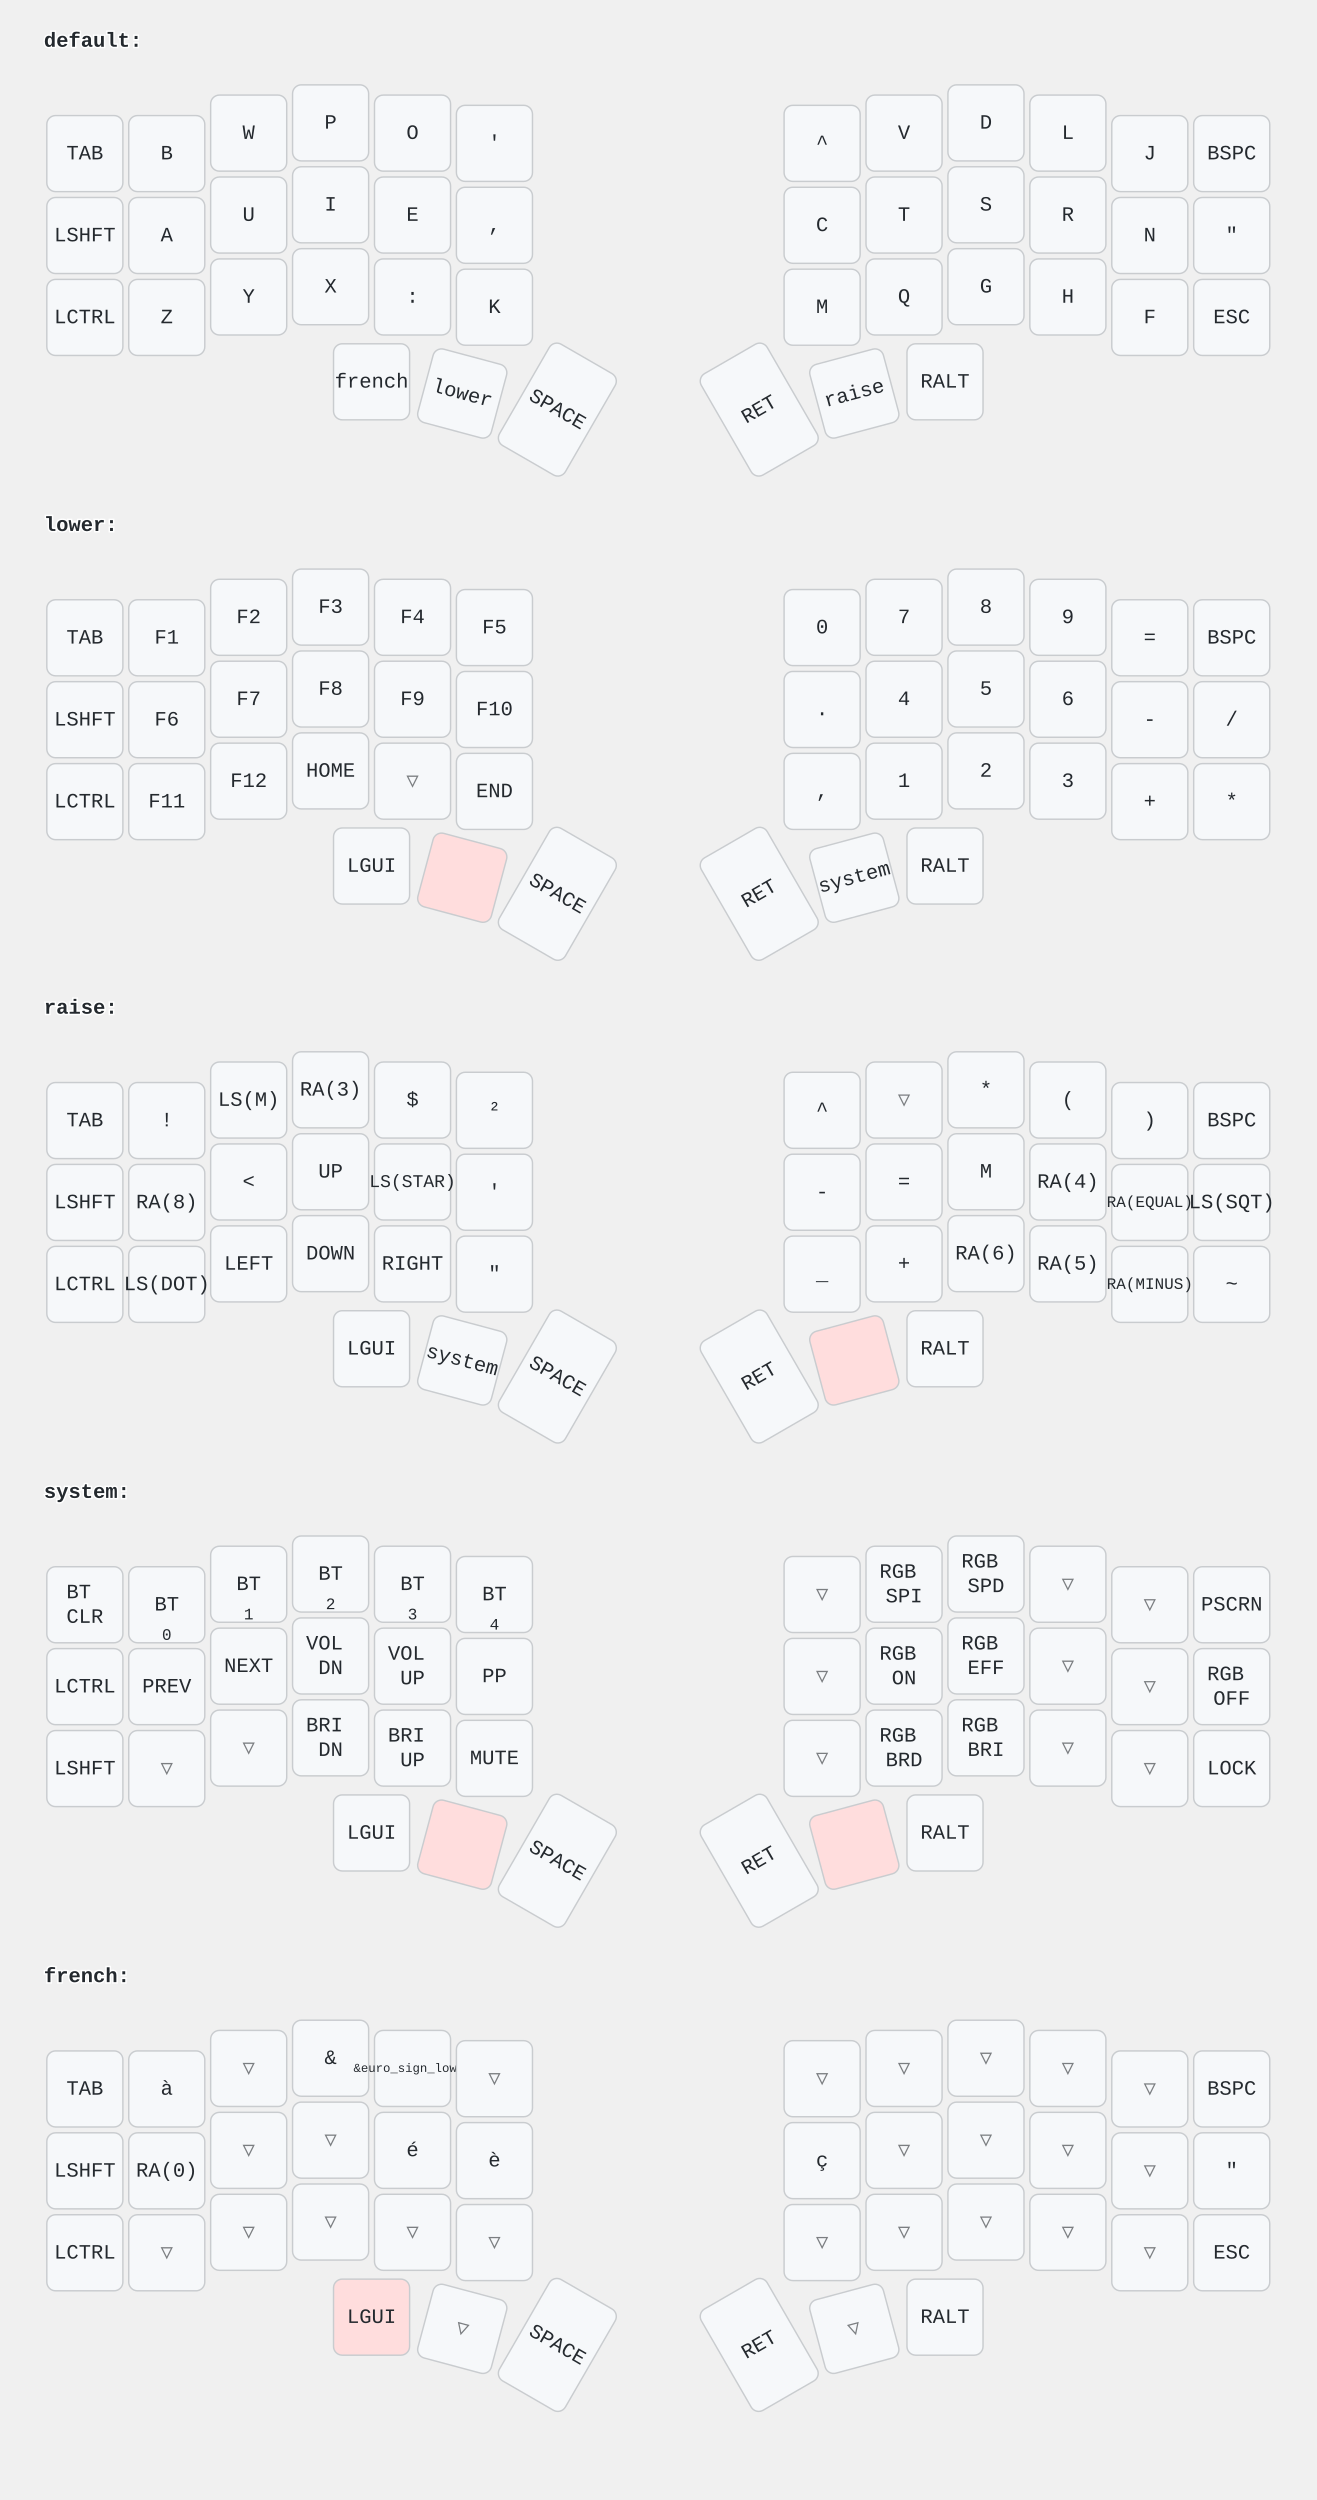
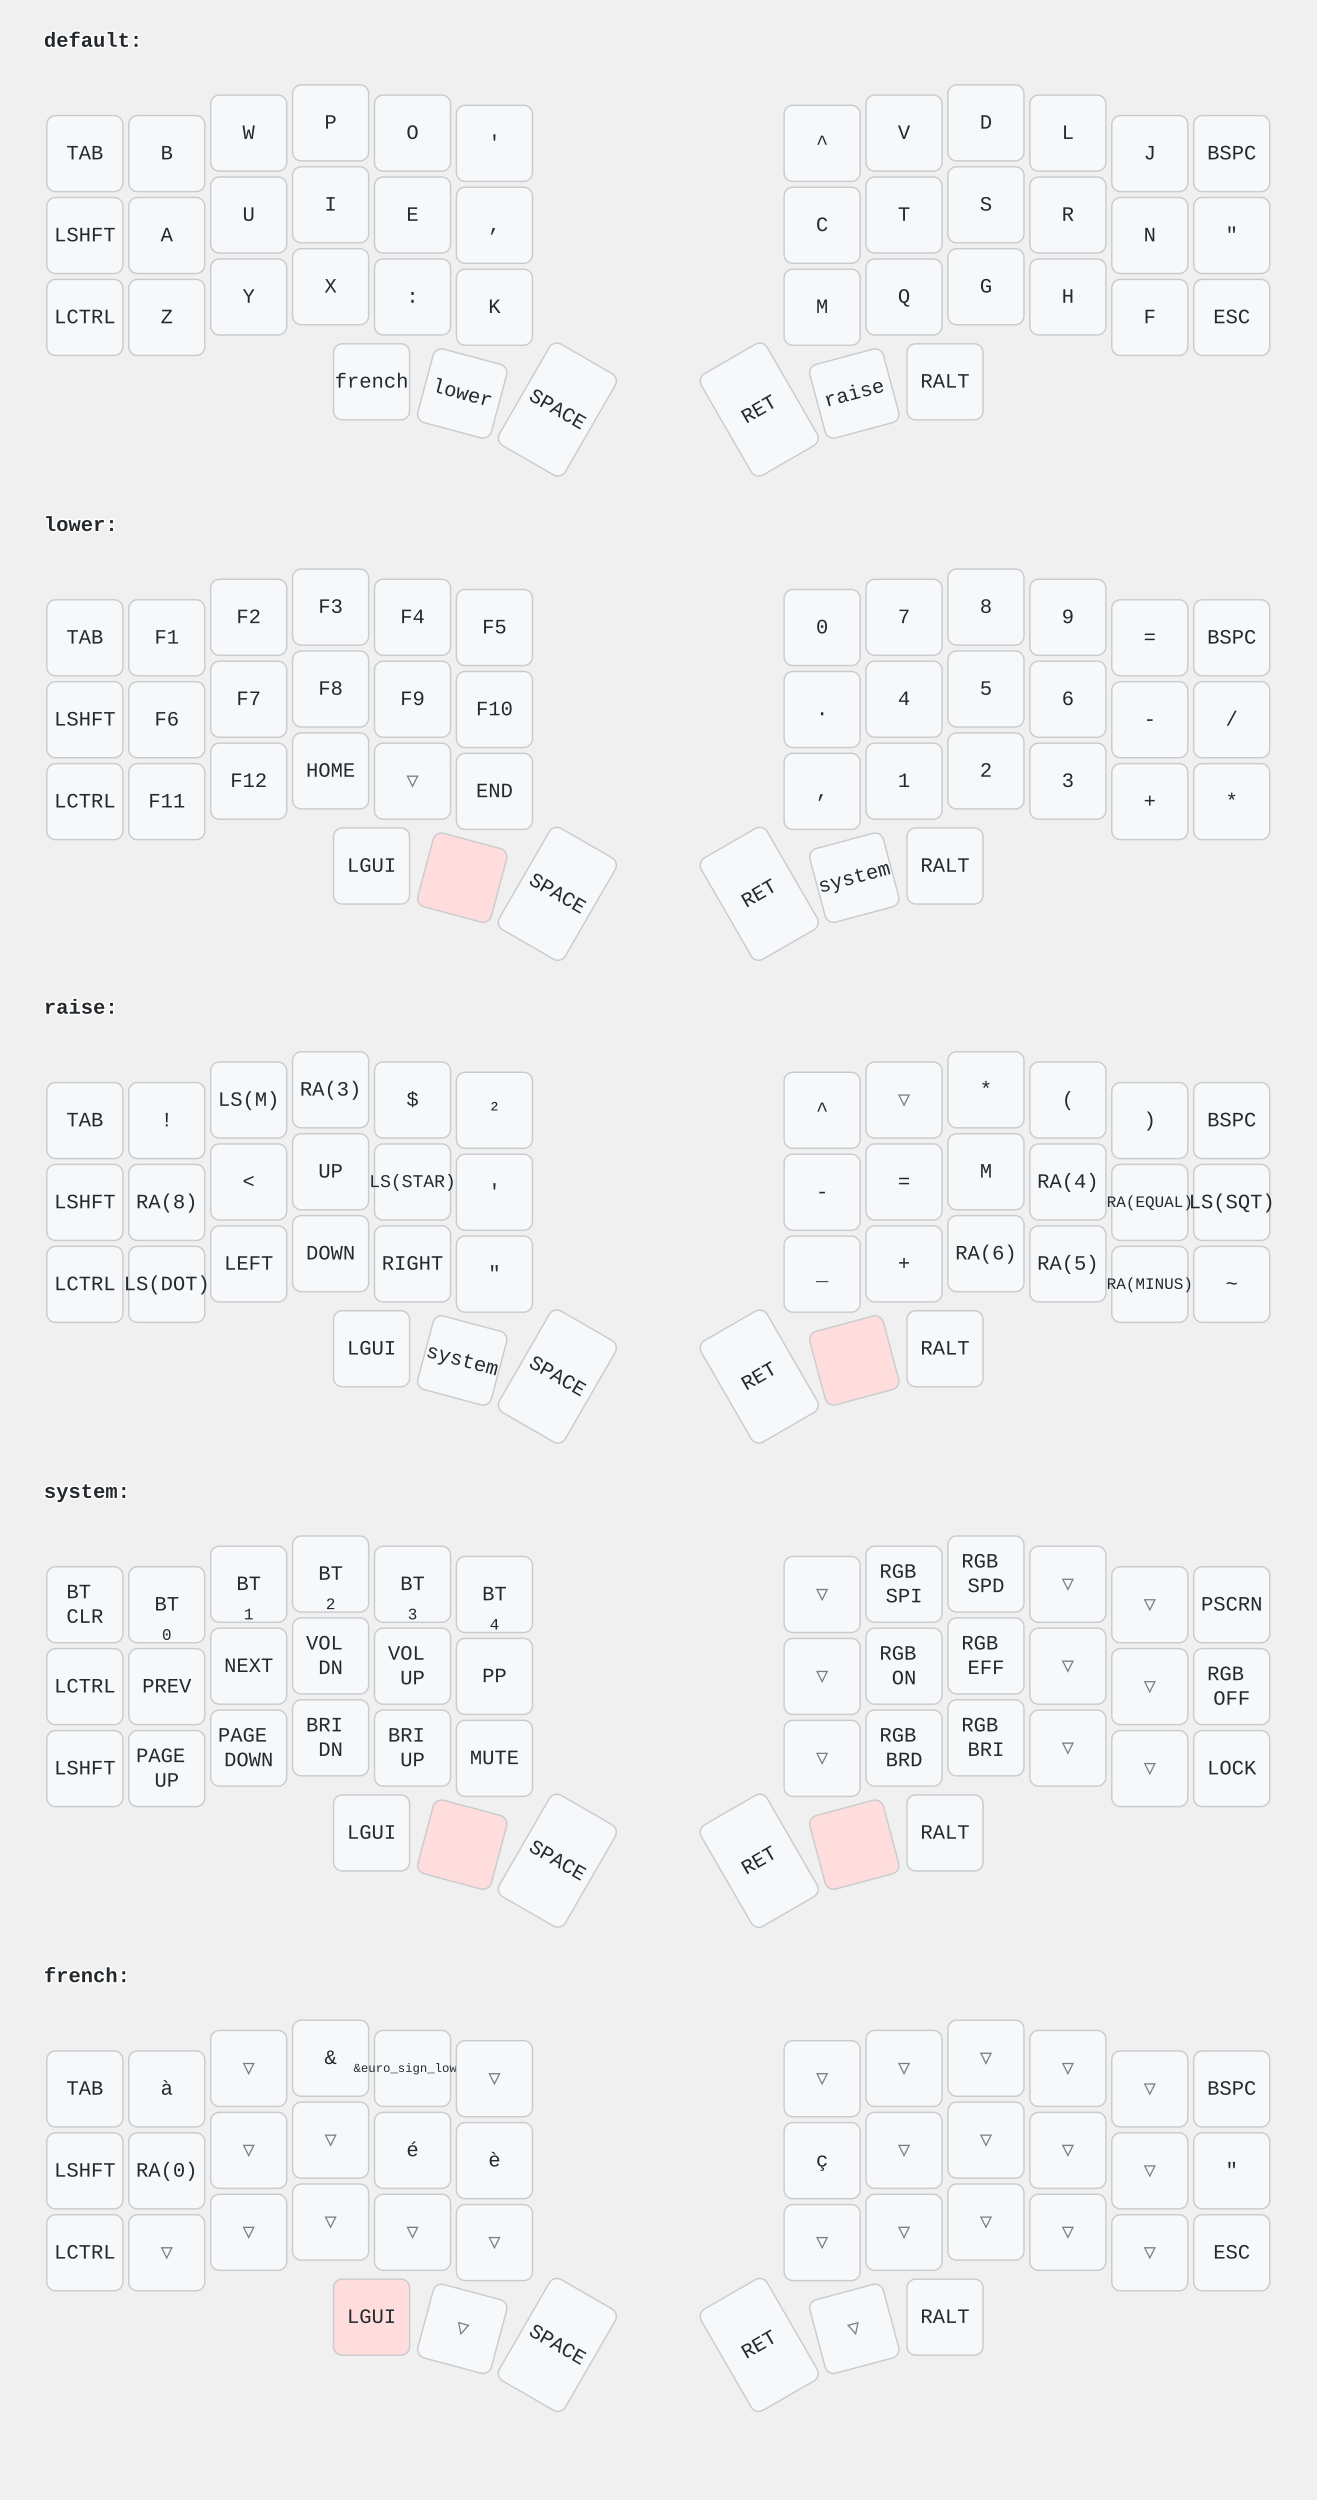
<svg xmlns="http://www.w3.org/2000/svg" width="900" height="1709" viewBox="0 0 900 1709" class="keymap">
  <style>/* inherit to force styles through use tags */
svg path {
    fill: inherit;
}

/* font and background color specifications */
svg.keymap {
    font-family: SFMono-Regular,Consolas,Liberation Mono,Menlo,monospace;
    font-size: 14px;
    font-kerning: normal;
    text-rendering: optimizeLegibility;
    fill: #24292e;
}

/* default key styling */
rect.key {
    fill: #f6f8fa;
}

rect.key, rect.combo {
    stroke: #c9cccf;
    stroke-width: 1;
}

/* default key side styling, only used is draw_key_sides is set */
rect.side {
    filter: brightness(90%);
}

/* color accent for combo boxes */
rect.combo, rect.combo-separate {
    fill: #cdf;
}

/* color accent for held keys */
rect.held, rect.combo.held {
    fill: #fdd;
}

/* color accent for ghost (optional) keys */
rect.ghost, rect.combo.ghost {
    stroke-dasharray: 4, 4;
    stroke-width: 2;
}

text {
    text-anchor: middle;
    dominant-baseline: middle;
}

/* styling for layer labels */
text.label {
    font-weight: bold;
    text-anchor: start;
    stroke: white;
    stroke-width: 2;
    paint-order: stroke;
}

/* styling for combo tap, and key hold/shifted label text */
text.combo, text.hold, text.shifted {
    font-size: 11px;
}

text.hold {
    text-anchor: middle;
    dominant-baseline: auto;
}

text.shifted {
    text-anchor: middle;
    dominant-baseline: hanging;
}

/* styling for hold/shifted label text in combo box */
text.combo.hold, text.combo.shifted {
    font-size: 8px;
}

/* lighter symbol for transparent keys */
text.trans {
    fill: #7b7e81;
}

/* styling for combo dendrons */
path.combo {
    stroke-width: 1;
    stroke: gray;
    fill: none;
}

/* Start Tabler Icons Cleanup */
/* cannot use height/width with glyphs */
.icon-tabler &gt; path {
    fill: inherit;
    stroke: inherit;
    stroke-width: 2;
}
/* hide tabler's default box */
.icon-tabler &gt; path[stroke="none"][fill="none"] {
    visibility: hidden;
}
/* End Tabler Icons Cleanup */
</style>
  <g transform="translate(30, 0)" class="layer-default">
    <text x="0" y="28" class="label">default:</text>
    <g transform="translate(0, 56)">
      <g transform="translate(28, 49)" class="key keypos-0">
        <rect rx="6" ry="6" x="-26" y="-26" width="52" height="52" class="key" />
        <text x="0" y="0" class="key tap">TAB</text>
      </g>
      <g transform="translate(84, 49)" class="key keypos-1">
        <rect rx="6" ry="6" x="-26" y="-26" width="52" height="52" class="key" />
        <text x="0" y="0" class="key tap">B</text>
      </g>
      <g transform="translate(140, 35)" class="key keypos-2">
        <rect rx="6" ry="6" x="-26" y="-26" width="52" height="52" class="key" />
        <text x="0" y="0" class="key tap">W</text>
      </g>
      <g transform="translate(196, 28)" class="key keypos-3">
        <rect rx="6" ry="6" x="-26" y="-26" width="52" height="52" class="key" />
        <text x="0" y="0" class="key tap">P</text>
      </g>
      <g transform="translate(252, 35)" class="key keypos-4">
        <rect rx="6" ry="6" x="-26" y="-26" width="52" height="52" class="key" />
        <text x="0" y="0" class="key tap">O</text>
      </g>
      <g transform="translate(308, 42)" class="key keypos-5">
        <rect rx="6" ry="6" x="-26" y="-26" width="52" height="52" class="key" />
        <text x="0" y="0" class="key tap">'</text>
      </g>
      <g transform="translate(532, 42)" class="key keypos-6">
        <rect rx="6" ry="6" x="-26" y="-26" width="52" height="52" class="key" />
        <text x="0" y="0" class="key tap">^</text>
      </g>
      <g transform="translate(588, 35)" class="key keypos-7">
        <rect rx="6" ry="6" x="-26" y="-26" width="52" height="52" class="key" />
        <text x="0" y="0" class="key tap">V</text>
      </g>
      <g transform="translate(644, 28)" class="key keypos-8">
        <rect rx="6" ry="6" x="-26" y="-26" width="52" height="52" class="key" />
        <text x="0" y="0" class="key tap">D</text>
      </g>
      <g transform="translate(700, 35)" class="key keypos-9">
        <rect rx="6" ry="6" x="-26" y="-26" width="52" height="52" class="key" />
        <text x="0" y="0" class="key tap">L</text>
      </g>
      <g transform="translate(756, 49)" class="key keypos-10">
        <rect rx="6" ry="6" x="-26" y="-26" width="52" height="52" class="key" />
        <text x="0" y="0" class="key tap">J</text>
      </g>
      <g transform="translate(812, 49)" class="key keypos-11">
        <rect rx="6" ry="6" x="-26" y="-26" width="52" height="52" class="key" />
        <text x="0" y="0" class="key tap">BSPC</text>
      </g>
      <g transform="translate(28, 105)" class="key keypos-12">
        <rect rx="6" ry="6" x="-26" y="-26" width="52" height="52" class="key" />
        <text x="0" y="0" class="key tap">LSHFT</text>
      </g>
      <g transform="translate(84, 105)" class="key keypos-13">
        <rect rx="6" ry="6" x="-26" y="-26" width="52" height="52" class="key" />
        <text x="0" y="0" class="key tap">A</text>
      </g>
      <g transform="translate(140, 91)" class="key keypos-14">
        <rect rx="6" ry="6" x="-26" y="-26" width="52" height="52" class="key" />
        <text x="0" y="0" class="key tap">U</text>
      </g>
      <g transform="translate(196, 84)" class="key keypos-15">
        <rect rx="6" ry="6" x="-26" y="-26" width="52" height="52" class="key" />
        <text x="0" y="0" class="key tap">I</text>
      </g>
      <g transform="translate(252, 91)" class="key keypos-16">
        <rect rx="6" ry="6" x="-26" y="-26" width="52" height="52" class="key" />
        <text x="0" y="0" class="key tap">E</text>
      </g>
      <g transform="translate(308, 98)" class="key keypos-17">
        <rect rx="6" ry="6" x="-26" y="-26" width="52" height="52" class="key" />
        <text x="0" y="0" class="key tap">,</text>
      </g>
      <g transform="translate(532, 98)" class="key keypos-18">
        <rect rx="6" ry="6" x="-26" y="-26" width="52" height="52" class="key" />
        <text x="0" y="0" class="key tap">C</text>
      </g>
      <g transform="translate(588, 91)" class="key keypos-19">
        <rect rx="6" ry="6" x="-26" y="-26" width="52" height="52" class="key" />
        <text x="0" y="0" class="key tap">T</text>
      </g>
      <g transform="translate(644, 84)" class="key keypos-20">
        <rect rx="6" ry="6" x="-26" y="-26" width="52" height="52" class="key" />
        <text x="0" y="0" class="key tap">S</text>
      </g>
      <g transform="translate(700, 91)" class="key keypos-21">
        <rect rx="6" ry="6" x="-26" y="-26" width="52" height="52" class="key" />
        <text x="0" y="0" class="key tap">R</text>
      </g>
      <g transform="translate(756, 105)" class="key keypos-22">
        <rect rx="6" ry="6" x="-26" y="-26" width="52" height="52" class="key" />
        <text x="0" y="0" class="key tap">N</text>
      </g>
      <g transform="translate(812, 105)" class="key keypos-23">
        <rect rx="6" ry="6" x="-26" y="-26" width="52" height="52" class="key" />
        <text x="0" y="0" class="key tap">"</text>
      </g>
      <g transform="translate(28, 161)" class="key keypos-24">
        <rect rx="6" ry="6" x="-26" y="-26" width="52" height="52" class="key" />
        <text x="0" y="0" class="key tap">LCTRL</text>
      </g>
      <g transform="translate(84, 161)" class="key keypos-25">
        <rect rx="6" ry="6" x="-26" y="-26" width="52" height="52" class="key" />
        <text x="0" y="0" class="key tap">Z</text>
      </g>
      <g transform="translate(140, 147)" class="key keypos-26">
        <rect rx="6" ry="6" x="-26" y="-26" width="52" height="52" class="key" />
        <text x="0" y="0" class="key tap">Y</text>
      </g>
      <g transform="translate(196, 140)" class="key keypos-27">
        <rect rx="6" ry="6" x="-26" y="-26" width="52" height="52" class="key" />
        <text x="0" y="0" class="key tap">X</text>
      </g>
      <g transform="translate(252, 147)" class="key keypos-28">
        <rect rx="6" ry="6" x="-26" y="-26" width="52" height="52" class="key" />
        <text x="0" y="0" class="key tap">:</text>
      </g>
      <g transform="translate(308, 154)" class="key keypos-29">
        <rect rx="6" ry="6" x="-26" y="-26" width="52" height="52" class="key" />
        <text x="0" y="0" class="key tap">K</text>
      </g>
      <g transform="translate(532, 154)" class="key keypos-30">
        <rect rx="6" ry="6" x="-26" y="-26" width="52" height="52" class="key" />
        <text x="0" y="0" class="key tap">M</text>
      </g>
      <g transform="translate(588, 147)" class="key keypos-31">
        <rect rx="6" ry="6" x="-26" y="-26" width="52" height="52" class="key" />
        <text x="0" y="0" class="key tap">Q</text>
      </g>
      <g transform="translate(644, 140)" class="key keypos-32">
        <rect rx="6" ry="6" x="-26" y="-26" width="52" height="52" class="key" />
        <text x="0" y="0" class="key tap">G</text>
      </g>
      <g transform="translate(700, 147)" class="key keypos-33">
        <rect rx="6" ry="6" x="-26" y="-26" width="52" height="52" class="key" />
        <text x="0" y="0" class="key tap">H</text>
      </g>
      <g transform="translate(756, 161)" class="key keypos-34">
        <rect rx="6" ry="6" x="-26" y="-26" width="52" height="52" class="key" />
        <text x="0" y="0" class="key tap">F</text>
      </g>
      <g transform="translate(812, 161)" class="key keypos-35">
        <rect rx="6" ry="6" x="-26" y="-26" width="52" height="52" class="key" />
        <text x="0" y="0" class="key tap">ESC</text>
      </g>
      <g transform="translate(224, 205)" class="key keypos-36">
        <rect rx="6" ry="6" x="-26" y="-26" width="52" height="52" class="key" />
        <text x="0" y="0" class="key tap">french</text>
      </g>
      <g transform="translate(286, 213) rotate(15.0)" class="key keypos-37">
        <rect rx="6" ry="6" x="-26" y="-26" width="52" height="52" class="key" />
        <text x="0" y="0" class="key tap">lower</text>
      </g>
      <g transform="translate(351, 224) rotate(30.0)" class="key keypos-38">
        <rect rx="6" ry="6" x="-26" y="-40" width="52" height="80" class="key" />
        <text x="0" y="0" class="key tap">SPACE</text>
      </g>
      <g transform="translate(489, 224) rotate(-30.0)" class="key keypos-39">
        <rect rx="6" ry="6" x="-26" y="-40" width="52" height="80" class="key" />
        <text x="0" y="0" class="key tap">RET</text>
      </g>
      <g transform="translate(554, 213) rotate(-15.0)" class="key keypos-40">
        <rect rx="6" ry="6" x="-26" y="-26" width="52" height="52" class="key" />
        <text x="0" y="0" class="key tap">raise</text>
      </g>
      <g transform="translate(616, 205)" class="key keypos-41">
        <rect rx="6" ry="6" x="-26" y="-26" width="52" height="52" class="key" />
        <text x="0" y="0" class="key tap">RALT</text>
      </g>
    </g>
  </g>
  <g transform="translate(30, 331)" class="layer-lower">
    <text x="0" y="28" class="label">lower:</text>
    <g transform="translate(0, 56)">
      <g transform="translate(28, 49)" class="key keypos-0">
        <rect rx="6" ry="6" x="-26" y="-26" width="52" height="52" class="key" />
        <text x="0" y="0" class="key tap">TAB</text>
      </g>
      <g transform="translate(84, 49)" class="key keypos-1">
        <rect rx="6" ry="6" x="-26" y="-26" width="52" height="52" class="key" />
        <text x="0" y="0" class="key tap">F1</text>
      </g>
      <g transform="translate(140, 35)" class="key keypos-2">
        <rect rx="6" ry="6" x="-26" y="-26" width="52" height="52" class="key" />
        <text x="0" y="0" class="key tap">F2</text>
      </g>
      <g transform="translate(196, 28)" class="key keypos-3">
        <rect rx="6" ry="6" x="-26" y="-26" width="52" height="52" class="key" />
        <text x="0" y="0" class="key tap">F3</text>
      </g>
      <g transform="translate(252, 35)" class="key keypos-4">
        <rect rx="6" ry="6" x="-26" y="-26" width="52" height="52" class="key" />
        <text x="0" y="0" class="key tap">F4</text>
      </g>
      <g transform="translate(308, 42)" class="key keypos-5">
        <rect rx="6" ry="6" x="-26" y="-26" width="52" height="52" class="key" />
        <text x="0" y="0" class="key tap">F5</text>
      </g>
      <g transform="translate(532, 42)" class="key keypos-6">
        <rect rx="6" ry="6" x="-26" y="-26" width="52" height="52" class="key" />
        <text x="0" y="0" class="key tap">0</text>
      </g>
      <g transform="translate(588, 35)" class="key keypos-7">
        <rect rx="6" ry="6" x="-26" y="-26" width="52" height="52" class="key" />
        <text x="0" y="0" class="key tap">7</text>
      </g>
      <g transform="translate(644, 28)" class="key keypos-8">
        <rect rx="6" ry="6" x="-26" y="-26" width="52" height="52" class="key" />
        <text x="0" y="0" class="key tap">8</text>
      </g>
      <g transform="translate(700, 35)" class="key keypos-9">
        <rect rx="6" ry="6" x="-26" y="-26" width="52" height="52" class="key" />
        <text x="0" y="0" class="key tap">9</text>
      </g>
      <g transform="translate(756, 49)" class="key keypos-10">
        <rect rx="6" ry="6" x="-26" y="-26" width="52" height="52" class="key" />
        <text x="0" y="0" class="key tap">=</text>
      </g>
      <g transform="translate(812, 49)" class="key keypos-11">
        <rect rx="6" ry="6" x="-26" y="-26" width="52" height="52" class="key" />
        <text x="0" y="0" class="key tap">BSPC</text>
      </g>
      <g transform="translate(28, 105)" class="key keypos-12">
        <rect rx="6" ry="6" x="-26" y="-26" width="52" height="52" class="key" />
        <text x="0" y="0" class="key tap">LSHFT</text>
      </g>
      <g transform="translate(84, 105)" class="key keypos-13">
        <rect rx="6" ry="6" x="-26" y="-26" width="52" height="52" class="key" />
        <text x="0" y="0" class="key tap">F6</text>
      </g>
      <g transform="translate(140, 91)" class="key keypos-14">
        <rect rx="6" ry="6" x="-26" y="-26" width="52" height="52" class="key" />
        <text x="0" y="0" class="key tap">F7</text>
      </g>
      <g transform="translate(196, 84)" class="key keypos-15">
        <rect rx="6" ry="6" x="-26" y="-26" width="52" height="52" class="key" />
        <text x="0" y="0" class="key tap">F8</text>
      </g>
      <g transform="translate(252, 91)" class="key keypos-16">
        <rect rx="6" ry="6" x="-26" y="-26" width="52" height="52" class="key" />
        <text x="0" y="0" class="key tap">F9</text>
      </g>
      <g transform="translate(308, 98)" class="key keypos-17">
        <rect rx="6" ry="6" x="-26" y="-26" width="52" height="52" class="key" />
        <text x="0" y="0" class="key tap">F10</text>
      </g>
      <g transform="translate(532, 98)" class="key keypos-18">
        <rect rx="6" ry="6" x="-26" y="-26" width="52" height="52" class="key" />
        <text x="0" y="0" class="key tap">.</text>
      </g>
      <g transform="translate(588, 91)" class="key keypos-19">
        <rect rx="6" ry="6" x="-26" y="-26" width="52" height="52" class="key" />
        <text x="0" y="0" class="key tap">4</text>
      </g>
      <g transform="translate(644, 84)" class="key keypos-20">
        <rect rx="6" ry="6" x="-26" y="-26" width="52" height="52" class="key" />
        <text x="0" y="0" class="key tap">5</text>
      </g>
      <g transform="translate(700, 91)" class="key keypos-21">
        <rect rx="6" ry="6" x="-26" y="-26" width="52" height="52" class="key" />
        <text x="0" y="0" class="key tap">6</text>
      </g>
      <g transform="translate(756, 105)" class="key keypos-22">
        <rect rx="6" ry="6" x="-26" y="-26" width="52" height="52" class="key" />
        <text x="0" y="0" class="key tap">-</text>
      </g>
      <g transform="translate(812, 105)" class="key keypos-23">
        <rect rx="6" ry="6" x="-26" y="-26" width="52" height="52" class="key" />
        <text x="0" y="0" class="key tap">/</text>
      </g>
      <g transform="translate(28, 161)" class="key keypos-24">
        <rect rx="6" ry="6" x="-26" y="-26" width="52" height="52" class="key" />
        <text x="0" y="0" class="key tap">LCTRL</text>
      </g>
      <g transform="translate(84, 161)" class="key keypos-25">
        <rect rx="6" ry="6" x="-26" y="-26" width="52" height="52" class="key" />
        <text x="0" y="0" class="key tap">F11</text>
      </g>
      <g transform="translate(140, 147)" class="key keypos-26">
        <rect rx="6" ry="6" x="-26" y="-26" width="52" height="52" class="key" />
        <text x="0" y="0" class="key tap">F12</text>
      </g>
      <g transform="translate(196, 140)" class="key keypos-27">
        <rect rx="6" ry="6" x="-26" y="-26" width="52" height="52" class="key" />
        <text x="0" y="0" class="key tap">HOME</text>
      </g>
      <g transform="translate(252, 147)" class="key trans keypos-28">
        <rect rx="6" ry="6" x="-26" y="-26" width="52" height="52" class="key trans" />
        <text x="0" y="0" class="key trans tap">▽</text>
      </g>
      <g transform="translate(308, 154)" class="key keypos-29">
        <rect rx="6" ry="6" x="-26" y="-26" width="52" height="52" class="key" />
        <text x="0" y="0" class="key tap">END</text>
      </g>
      <g transform="translate(532, 154)" class="key keypos-30">
        <rect rx="6" ry="6" x="-26" y="-26" width="52" height="52" class="key" />
        <text x="0" y="0" class="key tap">,</text>
      </g>
      <g transform="translate(588, 147)" class="key keypos-31">
        <rect rx="6" ry="6" x="-26" y="-26" width="52" height="52" class="key" />
        <text x="0" y="0" class="key tap">1</text>
      </g>
      <g transform="translate(644, 140)" class="key keypos-32">
        <rect rx="6" ry="6" x="-26" y="-26" width="52" height="52" class="key" />
        <text x="0" y="0" class="key tap">2</text>
      </g>
      <g transform="translate(700, 147)" class="key keypos-33">
        <rect rx="6" ry="6" x="-26" y="-26" width="52" height="52" class="key" />
        <text x="0" y="0" class="key tap">3</text>
      </g>
      <g transform="translate(756, 161)" class="key keypos-34">
        <rect rx="6" ry="6" x="-26" y="-26" width="52" height="52" class="key" />
        <text x="0" y="0" class="key tap">+</text>
      </g>
      <g transform="translate(812, 161)" class="key keypos-35">
        <rect rx="6" ry="6" x="-26" y="-26" width="52" height="52" class="key" />
        <text x="0" y="0" class="key tap">*</text>
      </g>
      <g transform="translate(224, 205)" class="key keypos-36">
        <rect rx="6" ry="6" x="-26" y="-26" width="52" height="52" class="key" />
        <text x="0" y="0" class="key tap">LGUI</text>
      </g>
      <g transform="translate(286, 213) rotate(15.0)" class="key held keypos-37">
        <rect rx="6" ry="6" x="-26" y="-26" width="52" height="52" class="key held" />
      </g>
      <g transform="translate(351, 224) rotate(30.0)" class="key keypos-38">
        <rect rx="6" ry="6" x="-26" y="-40" width="52" height="80" class="key" />
        <text x="0" y="0" class="key tap">SPACE</text>
      </g>
      <g transform="translate(489, 224) rotate(-30.0)" class="key keypos-39">
        <rect rx="6" ry="6" x="-26" y="-40" width="52" height="80" class="key" />
        <text x="0" y="0" class="key tap">RET</text>
      </g>
      <g transform="translate(554, 213) rotate(-15.0)" class="key keypos-40">
        <rect rx="6" ry="6" x="-26" y="-26" width="52" height="52" class="key" />
        <text x="0" y="0" class="key tap">system</text>
      </g>
      <g transform="translate(616, 205)" class="key keypos-41">
        <rect rx="6" ry="6" x="-26" y="-26" width="52" height="52" class="key" />
        <text x="0" y="0" class="key tap">RALT</text>
      </g>
    </g>
  </g>
  <g transform="translate(30, 661)" class="layer-raise">
    <text x="0" y="28" class="label">raise:</text>
    <g transform="translate(0, 56)">
      <g transform="translate(28, 49)" class="key keypos-0">
        <rect rx="6" ry="6" x="-26" y="-26" width="52" height="52" class="key" />
        <text x="0" y="0" class="key tap">TAB</text>
      </g>
      <g transform="translate(84, 49)" class="key keypos-1">
        <rect rx="6" ry="6" x="-26" y="-26" width="52" height="52" class="key" />
        <text x="0" y="0" class="key tap">!</text>
      </g>
      <g transform="translate(140, 35)" class="key keypos-2">
        <rect rx="6" ry="6" x="-26" y="-26" width="52" height="52" class="key" />
        <text x="0" y="0" class="key tap">LS(M)</text>
      </g>
      <g transform="translate(196, 28)" class="key keypos-3">
        <rect rx="6" ry="6" x="-26" y="-26" width="52" height="52" class="key" />
        <text x="0" y="0" class="key tap">RA(3)</text>
      </g>
      <g transform="translate(252, 35)" class="key keypos-4">
        <rect rx="6" ry="6" x="-26" y="-26" width="52" height="52" class="key" />
        <text x="0" y="0" class="key tap">$</text>
      </g>
      <g transform="translate(308, 42)" class="key keypos-5">
        <rect rx="6" ry="6" x="-26" y="-26" width="52" height="52" class="key" />
        <text x="0" y="0" class="key tap">²</text>
      </g>
      <g transform="translate(532, 42)" class="key keypos-6">
        <rect rx="6" ry="6" x="-26" y="-26" width="52" height="52" class="key" />
        <text x="0" y="0" class="key tap">^</text>
      </g>
      <g transform="translate(588, 35)" class="key trans keypos-7">
        <rect rx="6" ry="6" x="-26" y="-26" width="52" height="52" class="key trans" />
        <text x="0" y="0" class="key trans tap">▽</text>
      </g>
      <g transform="translate(644, 28)" class="key keypos-8">
        <rect rx="6" ry="6" x="-26" y="-26" width="52" height="52" class="key" />
        <text x="0" y="0" class="key tap">*</text>
      </g>
      <g transform="translate(700, 35)" class="key keypos-9">
        <rect rx="6" ry="6" x="-26" y="-26" width="52" height="52" class="key" />
        <text x="0" y="0" class="key tap">(</text>
      </g>
      <g transform="translate(756, 49)" class="key keypos-10">
        <rect rx="6" ry="6" x="-26" y="-26" width="52" height="52" class="key" />
        <text x="0" y="0" class="key tap">)</text>
      </g>
      <g transform="translate(812, 49)" class="key keypos-11">
        <rect rx="6" ry="6" x="-26" y="-26" width="52" height="52" class="key" />
        <text x="0" y="0" class="key tap">BSPC</text>
      </g>
      <g transform="translate(28, 105)" class="key keypos-12">
        <rect rx="6" ry="6" x="-26" y="-26" width="52" height="52" class="key" />
        <text x="0" y="0" class="key tap">LSHFT</text>
      </g>
      <g transform="translate(84, 105)" class="key keypos-13">
        <rect rx="6" ry="6" x="-26" y="-26" width="52" height="52" class="key" />
        <text x="0" y="0" class="key tap">RA(8)</text>
      </g>
      <g transform="translate(140, 91)" class="key keypos-14">
        <rect rx="6" ry="6" x="-26" y="-26" width="52" height="52" class="key" />
        <text x="0" y="0" class="key tap">&lt;</text>
      </g>
      <g transform="translate(196, 84)" class="key keypos-15">
        <rect rx="6" ry="6" x="-26" y="-26" width="52" height="52" class="key" />
        <text x="0" y="0" class="key tap">UP</text>
      </g>
      <g transform="translate(252, 91)" class="key keypos-16">
        <rect rx="6" ry="6" x="-26" y="-26" width="52" height="52" class="key" />
        <text x="0" y="0" class="key tap">
          <tspan style="font-size: 88%">LS(STAR)</tspan>
        </text>
      </g>
      <g transform="translate(308, 98)" class="key keypos-17">
        <rect rx="6" ry="6" x="-26" y="-26" width="52" height="52" class="key" />
        <text x="0" y="0" class="key tap">'</text>
      </g>
      <g transform="translate(532, 98)" class="key keypos-18">
        <rect rx="6" ry="6" x="-26" y="-26" width="52" height="52" class="key" />
        <text x="0" y="0" class="key tap">-</text>
      </g>
      <g transform="translate(588, 91)" class="key keypos-19">
        <rect rx="6" ry="6" x="-26" y="-26" width="52" height="52" class="key" />
        <text x="0" y="0" class="key tap">=</text>
      </g>
      <g transform="translate(644, 84)" class="key keypos-20">
        <rect rx="6" ry="6" x="-26" y="-26" width="52" height="52" class="key" />
        <text x="0" y="0" class="key tap">M</text>
      </g>
      <g transform="translate(700, 91)" class="key keypos-21">
        <rect rx="6" ry="6" x="-26" y="-26" width="52" height="52" class="key" />
        <text x="0" y="0" class="key tap">RA(4)</text>
      </g>
      <g transform="translate(756, 105)" class="key keypos-22">
        <rect rx="6" ry="6" x="-26" y="-26" width="52" height="52" class="key" />
        <text x="0" y="0" class="key tap">
          <tspan style="font-size: 78%">RA(EQUAL)</tspan>
        </text>
      </g>
      <g transform="translate(812, 105)" class="key keypos-23">
        <rect rx="6" ry="6" x="-26" y="-26" width="52" height="52" class="key" />
        <text x="0" y="0" class="key tap">LS(SQT)</text>
      </g>
      <g transform="translate(28, 161)" class="key keypos-24">
        <rect rx="6" ry="6" x="-26" y="-26" width="52" height="52" class="key" />
        <text x="0" y="0" class="key tap">LCTRL</text>
      </g>
      <g transform="translate(84, 161)" class="key keypos-25">
        <rect rx="6" ry="6" x="-26" y="-26" width="52" height="52" class="key" />
        <text x="0" y="0" class="key tap">LS(DOT)</text>
      </g>
      <g transform="translate(140, 147)" class="key keypos-26">
        <rect rx="6" ry="6" x="-26" y="-26" width="52" height="52" class="key" />
        <text x="0" y="0" class="key tap">LEFT</text>
      </g>
      <g transform="translate(196, 140)" class="key keypos-27">
        <rect rx="6" ry="6" x="-26" y="-26" width="52" height="52" class="key" />
        <text x="0" y="0" class="key tap">DOWN</text>
      </g>
      <g transform="translate(252, 147)" class="key keypos-28">
        <rect rx="6" ry="6" x="-26" y="-26" width="52" height="52" class="key" />
        <text x="0" y="0" class="key tap">RIGHT</text>
      </g>
      <g transform="translate(308, 154)" class="key keypos-29">
        <rect rx="6" ry="6" x="-26" y="-26" width="52" height="52" class="key" />
        <text x="0" y="0" class="key tap">"</text>
      </g>
      <g transform="translate(532, 154)" class="key keypos-30">
        <rect rx="6" ry="6" x="-26" y="-26" width="52" height="52" class="key" />
        <text x="0" y="0" class="key tap">_</text>
      </g>
      <g transform="translate(588, 147)" class="key keypos-31">
        <rect rx="6" ry="6" x="-26" y="-26" width="52" height="52" class="key" />
        <text x="0" y="0" class="key tap">+</text>
      </g>
      <g transform="translate(644, 140)" class="key keypos-32">
        <rect rx="6" ry="6" x="-26" y="-26" width="52" height="52" class="key" />
        <text x="0" y="0" class="key tap">RA(6)</text>
      </g>
      <g transform="translate(700, 147)" class="key keypos-33">
        <rect rx="6" ry="6" x="-26" y="-26" width="52" height="52" class="key" />
        <text x="0" y="0" class="key tap">RA(5)</text>
      </g>
      <g transform="translate(756, 161)" class="key keypos-34">
        <rect rx="6" ry="6" x="-26" y="-26" width="52" height="52" class="key" />
        <text x="0" y="0" class="key tap">
          <tspan style="font-size: 78%">RA(MINUS)</tspan>
        </text>
      </g>
      <g transform="translate(812, 161)" class="key keypos-35">
        <rect rx="6" ry="6" x="-26" y="-26" width="52" height="52" class="key" />
        <text x="0" y="0" class="key tap">~</text>
      </g>
      <g transform="translate(224, 205)" class="key keypos-36">
        <rect rx="6" ry="6" x="-26" y="-26" width="52" height="52" class="key" />
        <text x="0" y="0" class="key tap">LGUI</text>
      </g>
      <g transform="translate(286, 213) rotate(15.0)" class="key keypos-37">
        <rect rx="6" ry="6" x="-26" y="-26" width="52" height="52" class="key" />
        <text x="0" y="0" class="key tap">system</text>
      </g>
      <g transform="translate(351, 224) rotate(30.0)" class="key keypos-38">
        <rect rx="6" ry="6" x="-26" y="-40" width="52" height="80" class="key" />
        <text x="0" y="0" class="key tap">SPACE</text>
      </g>
      <g transform="translate(489, 224) rotate(-30.0)" class="key keypos-39">
        <rect rx="6" ry="6" x="-26" y="-40" width="52" height="80" class="key" />
        <text x="0" y="0" class="key tap">RET</text>
      </g>
      <g transform="translate(554, 213) rotate(-15.0)" class="key held keypos-40">
        <rect rx="6" ry="6" x="-26" y="-26" width="52" height="52" class="key held" />
      </g>
      <g transform="translate(616, 205)" class="key keypos-41">
        <rect rx="6" ry="6" x="-26" y="-26" width="52" height="52" class="key" />
        <text x="0" y="0" class="key tap">RALT</text>
      </g>
    </g>
  </g>
  <g transform="translate(30, 992)" class="layer-system">
    <text x="0" y="28" class="label">system:</text>
    <g transform="translate(0, 56)">
      <g transform="translate(28, 49)" class="key keypos-0">
        <rect rx="6" ry="6" x="-26" y="-26" width="52" height="52" class="key" />
        <text x="0" y="0" class="key tap">
          <tspan x="0" dy="-0.6em">BT</tspan>
          <tspan x="0" dy="1.2em">CLR</tspan>
        </text>
      </g>
      <g transform="translate(84, 49)" class="key keypos-1">
        <rect rx="6" ry="6" x="-26" y="-26" width="52" height="52" class="key" />
        <text x="0" y="0" class="key tap">BT</text>
        <text x="0" y="24" class="key hold">0</text>
      </g>
      <g transform="translate(140, 35)" class="key keypos-2">
        <rect rx="6" ry="6" x="-26" y="-26" width="52" height="52" class="key" />
        <text x="0" y="0" class="key tap">BT</text>
        <text x="0" y="24" class="key hold">1</text>
      </g>
      <g transform="translate(196, 28)" class="key keypos-3">
        <rect rx="6" ry="6" x="-26" y="-26" width="52" height="52" class="key" />
        <text x="0" y="0" class="key tap">BT</text>
        <text x="0" y="24" class="key hold">2</text>
      </g>
      <g transform="translate(252, 35)" class="key keypos-4">
        <rect rx="6" ry="6" x="-26" y="-26" width="52" height="52" class="key" />
        <text x="0" y="0" class="key tap">BT</text>
        <text x="0" y="24" class="key hold">3</text>
      </g>
      <g transform="translate(308, 42)" class="key keypos-5">
        <rect rx="6" ry="6" x="-26" y="-26" width="52" height="52" class="key" />
        <text x="0" y="0" class="key tap">BT</text>
        <text x="0" y="24" class="key hold">4</text>
      </g>
      <g transform="translate(532, 42)" class="key trans keypos-6">
        <rect rx="6" ry="6" x="-26" y="-26" width="52" height="52" class="key trans" />
        <text x="0" y="0" class="key trans tap">▽</text>
      </g>
      <g transform="translate(588, 35)" class="key keypos-7">
        <rect rx="6" ry="6" x="-26" y="-26" width="52" height="52" class="key" />
        <text x="0" y="0" class="key tap">
          <tspan x="0" dy="-0.6em">RGB</tspan>
          <tspan x="0" dy="1.2em">SPI</tspan>
        </text>
      </g>
      <g transform="translate(644, 28)" class="key keypos-8">
        <rect rx="6" ry="6" x="-26" y="-26" width="52" height="52" class="key" />
        <text x="0" y="0" class="key tap">
          <tspan x="0" dy="-0.6em">RGB</tspan>
          <tspan x="0" dy="1.2em">SPD</tspan>
        </text>
      </g>
      <g transform="translate(700, 35)" class="key trans keypos-9">
        <rect rx="6" ry="6" x="-26" y="-26" width="52" height="52" class="key trans" />
        <text x="0" y="0" class="key trans tap">▽</text>
      </g>
      <g transform="translate(756, 49)" class="key trans keypos-10">
        <rect rx="6" ry="6" x="-26" y="-26" width="52" height="52" class="key trans" />
        <text x="0" y="0" class="key trans tap">▽</text>
      </g>
      <g transform="translate(812, 49)" class="key keypos-11">
        <rect rx="6" ry="6" x="-26" y="-26" width="52" height="52" class="key" />
        <text x="0" y="0" class="key tap">PSCRN</text>
      </g>
      <g transform="translate(28, 105)" class="key keypos-12">
        <rect rx="6" ry="6" x="-26" y="-26" width="52" height="52" class="key" />
        <text x="0" y="0" class="key tap">LCTRL</text>
      </g>
      <g transform="translate(84, 105)" class="key keypos-13">
        <rect rx="6" ry="6" x="-26" y="-26" width="52" height="52" class="key" />
        <text x="0" y="0" class="key tap">PREV</text>
      </g>
      <g transform="translate(140, 91)" class="key keypos-14">
        <rect rx="6" ry="6" x="-26" y="-26" width="52" height="52" class="key" />
        <text x="0" y="0" class="key tap">NEXT</text>
      </g>
      <g transform="translate(196, 84)" class="key keypos-15">
        <rect rx="6" ry="6" x="-26" y="-26" width="52" height="52" class="key" />
        <text x="0" y="0" class="key tap">
          <tspan x="0" dy="-0.6em">VOL</tspan>
          <tspan x="0" dy="1.2em">DN</tspan>
        </text>
      </g>
      <g transform="translate(252, 91)" class="key keypos-16">
        <rect rx="6" ry="6" x="-26" y="-26" width="52" height="52" class="key" />
        <text x="0" y="0" class="key tap">
          <tspan x="0" dy="-0.6em">VOL</tspan>
          <tspan x="0" dy="1.2em">UP</tspan>
        </text>
      </g>
      <g transform="translate(308, 98)" class="key keypos-17">
        <rect rx="6" ry="6" x="-26" y="-26" width="52" height="52" class="key" />
        <text x="0" y="0" class="key tap">PP</text>
      </g>
      <g transform="translate(532, 98)" class="key trans keypos-18">
        <rect rx="6" ry="6" x="-26" y="-26" width="52" height="52" class="key trans" />
        <text x="0" y="0" class="key trans tap">▽</text>
      </g>
      <g transform="translate(588, 91)" class="key keypos-19">
        <rect rx="6" ry="6" x="-26" y="-26" width="52" height="52" class="key" />
        <text x="0" y="0" class="key tap">
          <tspan x="0" dy="-0.6em">RGB</tspan>
          <tspan x="0" dy="1.2em">ON</tspan>
        </text>
      </g>
      <g transform="translate(644, 84)" class="key keypos-20">
        <rect rx="6" ry="6" x="-26" y="-26" width="52" height="52" class="key" />
        <text x="0" y="0" class="key tap">
          <tspan x="0" dy="-0.6em">RGB</tspan>
          <tspan x="0" dy="1.2em">EFF</tspan>
        </text>
      </g>
      <g transform="translate(700, 91)" class="key trans keypos-21">
        <rect rx="6" ry="6" x="-26" y="-26" width="52" height="52" class="key trans" />
        <text x="0" y="0" class="key trans tap">▽</text>
      </g>
      <g transform="translate(756, 105)" class="key trans keypos-22">
        <rect rx="6" ry="6" x="-26" y="-26" width="52" height="52" class="key trans" />
        <text x="0" y="0" class="key trans tap">▽</text>
      </g>
      <g transform="translate(812, 105)" class="key keypos-23">
        <rect rx="6" ry="6" x="-26" y="-26" width="52" height="52" class="key" />
        <text x="0" y="0" class="key tap">
          <tspan x="0" dy="-0.6em">RGB</tspan>
          <tspan x="0" dy="1.2em">OFF</tspan>
        </text>
      </g>
      <g transform="translate(28, 161)" class="key keypos-24">
        <rect rx="6" ry="6" x="-26" y="-26" width="52" height="52" class="key" />
        <text x="0" y="0" class="key tap">LSHFT</text>
      </g>
-       <g transform="translate(84, 161)" class="key trans keypos-25">
-         <rect rx="6" ry="6" x="-26" y="-26" width="52" height="52" class="key trans" />
-         <text x="0" y="0" class="key trans tap">▽</text>
-       </g>
-       <g transform="translate(140, 147)" class="key trans keypos-26">
-         <rect rx="6" ry="6" x="-26" y="-26" width="52" height="52" class="key trans" />
-         <text x="0" y="0" class="key trans tap">▽</text>
+       <g transform="translate(84, 161)" class="key keypos-25">
+         <rect rx="6" ry="6" x="-26" y="-26" width="52" height="52" class="key" />
+         <text x="0" y="0" class="key tap">
+           <tspan x="0" dy="-0.6em">PAGE</tspan>
+           <tspan x="0" dy="1.2em">UP</tspan>
+         </text>
+       </g>
+       <g transform="translate(140, 147)" class="key keypos-26">
+         <rect rx="6" ry="6" x="-26" y="-26" width="52" height="52" class="key" />
+         <text x="0" y="0" class="key tap">
+           <tspan x="0" dy="-0.6em">PAGE</tspan>
+           <tspan x="0" dy="1.2em">DOWN</tspan>
+         </text>
      </g>
      <g transform="translate(196, 140)" class="key keypos-27">
        <rect rx="6" ry="6" x="-26" y="-26" width="52" height="52" class="key" />
        <text x="0" y="0" class="key tap">
          <tspan x="0" dy="-0.6em">BRI</tspan>
          <tspan x="0" dy="1.2em">DN</tspan>
        </text>
      </g>
      <g transform="translate(252, 147)" class="key keypos-28">
        <rect rx="6" ry="6" x="-26" y="-26" width="52" height="52" class="key" />
        <text x="0" y="0" class="key tap">
          <tspan x="0" dy="-0.6em">BRI</tspan>
          <tspan x="0" dy="1.2em">UP</tspan>
        </text>
      </g>
      <g transform="translate(308, 154)" class="key keypos-29">
        <rect rx="6" ry="6" x="-26" y="-26" width="52" height="52" class="key" />
        <text x="0" y="0" class="key tap">MUTE</text>
      </g>
      <g transform="translate(532, 154)" class="key trans keypos-30">
        <rect rx="6" ry="6" x="-26" y="-26" width="52" height="52" class="key trans" />
        <text x="0" y="0" class="key trans tap">▽</text>
      </g>
      <g transform="translate(588, 147)" class="key keypos-31">
        <rect rx="6" ry="6" x="-26" y="-26" width="52" height="52" class="key" />
        <text x="0" y="0" class="key tap">
          <tspan x="0" dy="-0.6em">RGB</tspan>
          <tspan x="0" dy="1.2em">BRD</tspan>
        </text>
      </g>
      <g transform="translate(644, 140)" class="key keypos-32">
        <rect rx="6" ry="6" x="-26" y="-26" width="52" height="52" class="key" />
        <text x="0" y="0" class="key tap">
          <tspan x="0" dy="-0.6em">RGB</tspan>
          <tspan x="0" dy="1.2em">BRI</tspan>
        </text>
      </g>
      <g transform="translate(700, 147)" class="key trans keypos-33">
        <rect rx="6" ry="6" x="-26" y="-26" width="52" height="52" class="key trans" />
        <text x="0" y="0" class="key trans tap">▽</text>
      </g>
      <g transform="translate(756, 161)" class="key trans keypos-34">
        <rect rx="6" ry="6" x="-26" y="-26" width="52" height="52" class="key trans" />
        <text x="0" y="0" class="key trans tap">▽</text>
      </g>
      <g transform="translate(812, 161)" class="key keypos-35">
        <rect rx="6" ry="6" x="-26" y="-26" width="52" height="52" class="key" />
        <text x="0" y="0" class="key tap">LOCK</text>
      </g>
      <g transform="translate(224, 205)" class="key keypos-36">
        <rect rx="6" ry="6" x="-26" y="-26" width="52" height="52" class="key" />
        <text x="0" y="0" class="key tap">LGUI</text>
      </g>
      <g transform="translate(286, 213) rotate(15.0)" class="key held keypos-37">
        <rect rx="6" ry="6" x="-26" y="-26" width="52" height="52" class="key held" />
      </g>
      <g transform="translate(351, 224) rotate(30.0)" class="key keypos-38">
        <rect rx="6" ry="6" x="-26" y="-40" width="52" height="80" class="key" />
        <text x="0" y="0" class="key tap">SPACE</text>
      </g>
      <g transform="translate(489, 224) rotate(-30.0)" class="key keypos-39">
        <rect rx="6" ry="6" x="-26" y="-40" width="52" height="80" class="key" />
        <text x="0" y="0" class="key tap">RET</text>
      </g>
      <g transform="translate(554, 213) rotate(-15.0)" class="key held keypos-40">
        <rect rx="6" ry="6" x="-26" y="-26" width="52" height="52" class="key held" />
      </g>
      <g transform="translate(616, 205)" class="key keypos-41">
        <rect rx="6" ry="6" x="-26" y="-26" width="52" height="52" class="key" />
        <text x="0" y="0" class="key tap">RALT</text>
      </g>
    </g>
  </g>
  <g transform="translate(30, 1323)" class="layer-french">
    <text x="0" y="28" class="label">french:</text>
    <g transform="translate(0, 56)">
      <g transform="translate(28, 49)" class="key keypos-0">
        <rect rx="6" ry="6" x="-26" y="-26" width="52" height="52" class="key" />
        <text x="0" y="0" class="key tap">TAB</text>
      </g>
      <g transform="translate(84, 49)" class="key keypos-1">
        <rect rx="6" ry="6" x="-26" y="-26" width="52" height="52" class="key" />
        <text x="0" y="0" class="key tap">à</text>
      </g>
      <g transform="translate(140, 35)" class="key trans keypos-2">
        <rect rx="6" ry="6" x="-26" y="-26" width="52" height="52" class="key trans" />
        <text x="0" y="0" class="key trans tap">▽</text>
      </g>
      <g transform="translate(196, 28)" class="key keypos-3">
        <rect rx="6" ry="6" x="-26" y="-26" width="52" height="52" class="key" />
        <text x="0" y="0" class="key tap">&amp;</text>
      </g>
      <g transform="translate(252, 35)" class="key keypos-4">
        <rect rx="6" ry="6" x="-26" y="-26" width="52" height="52" class="key" />
        <text x="0" y="0" class="key tap">
          <tspan style="font-size: 60%">&amp;euro_sign_lower</tspan>
        </text>
      </g>
      <g transform="translate(308, 42)" class="key trans keypos-5">
        <rect rx="6" ry="6" x="-26" y="-26" width="52" height="52" class="key trans" />
        <text x="0" y="0" class="key trans tap">▽</text>
      </g>
      <g transform="translate(532, 42)" class="key trans keypos-6">
        <rect rx="6" ry="6" x="-26" y="-26" width="52" height="52" class="key trans" />
        <text x="0" y="0" class="key trans tap">▽</text>
      </g>
      <g transform="translate(588, 35)" class="key trans keypos-7">
        <rect rx="6" ry="6" x="-26" y="-26" width="52" height="52" class="key trans" />
        <text x="0" y="0" class="key trans tap">▽</text>
      </g>
      <g transform="translate(644, 28)" class="key trans keypos-8">
        <rect rx="6" ry="6" x="-26" y="-26" width="52" height="52" class="key trans" />
        <text x="0" y="0" class="key trans tap">▽</text>
      </g>
      <g transform="translate(700, 35)" class="key trans keypos-9">
        <rect rx="6" ry="6" x="-26" y="-26" width="52" height="52" class="key trans" />
        <text x="0" y="0" class="key trans tap">▽</text>
      </g>
      <g transform="translate(756, 49)" class="key trans keypos-10">
        <rect rx="6" ry="6" x="-26" y="-26" width="52" height="52" class="key trans" />
        <text x="0" y="0" class="key trans tap">▽</text>
      </g>
      <g transform="translate(812, 49)" class="key keypos-11">
        <rect rx="6" ry="6" x="-26" y="-26" width="52" height="52" class="key" />
        <text x="0" y="0" class="key tap">BSPC</text>
      </g>
      <g transform="translate(28, 105)" class="key keypos-12">
        <rect rx="6" ry="6" x="-26" y="-26" width="52" height="52" class="key" />
        <text x="0" y="0" class="key tap">LSHFT</text>
      </g>
      <g transform="translate(84, 105)" class="key keypos-13">
        <rect rx="6" ry="6" x="-26" y="-26" width="52" height="52" class="key" />
        <text x="0" y="0" class="key tap">RA(0)</text>
      </g>
      <g transform="translate(140, 91)" class="key trans keypos-14">
        <rect rx="6" ry="6" x="-26" y="-26" width="52" height="52" class="key trans" />
        <text x="0" y="0" class="key trans tap">▽</text>
      </g>
      <g transform="translate(196, 84)" class="key trans keypos-15">
        <rect rx="6" ry="6" x="-26" y="-26" width="52" height="52" class="key trans" />
        <text x="0" y="0" class="key trans tap">▽</text>
      </g>
      <g transform="translate(252, 91)" class="key keypos-16">
        <rect rx="6" ry="6" x="-26" y="-26" width="52" height="52" class="key" />
        <text x="0" y="0" class="key tap">é</text>
      </g>
      <g transform="translate(308, 98)" class="key keypos-17">
        <rect rx="6" ry="6" x="-26" y="-26" width="52" height="52" class="key" />
        <text x="0" y="0" class="key tap">è</text>
      </g>
      <g transform="translate(532, 98)" class="key keypos-18">
        <rect rx="6" ry="6" x="-26" y="-26" width="52" height="52" class="key" />
        <text x="0" y="0" class="key tap">ç</text>
      </g>
      <g transform="translate(588, 91)" class="key trans keypos-19">
        <rect rx="6" ry="6" x="-26" y="-26" width="52" height="52" class="key trans" />
        <text x="0" y="0" class="key trans tap">▽</text>
      </g>
      <g transform="translate(644, 84)" class="key trans keypos-20">
        <rect rx="6" ry="6" x="-26" y="-26" width="52" height="52" class="key trans" />
        <text x="0" y="0" class="key trans tap">▽</text>
      </g>
      <g transform="translate(700, 91)" class="key trans keypos-21">
        <rect rx="6" ry="6" x="-26" y="-26" width="52" height="52" class="key trans" />
        <text x="0" y="0" class="key trans tap">▽</text>
      </g>
      <g transform="translate(756, 105)" class="key trans keypos-22">
        <rect rx="6" ry="6" x="-26" y="-26" width="52" height="52" class="key trans" />
        <text x="0" y="0" class="key trans tap">▽</text>
      </g>
      <g transform="translate(812, 105)" class="key keypos-23">
        <rect rx="6" ry="6" x="-26" y="-26" width="52" height="52" class="key" />
        <text x="0" y="0" class="key tap">"</text>
      </g>
      <g transform="translate(28, 161)" class="key keypos-24">
        <rect rx="6" ry="6" x="-26" y="-26" width="52" height="52" class="key" />
        <text x="0" y="0" class="key tap">LCTRL</text>
      </g>
      <g transform="translate(84, 161)" class="key trans keypos-25">
        <rect rx="6" ry="6" x="-26" y="-26" width="52" height="52" class="key trans" />
        <text x="0" y="0" class="key trans tap">▽</text>
      </g>
      <g transform="translate(140, 147)" class="key trans keypos-26">
        <rect rx="6" ry="6" x="-26" y="-26" width="52" height="52" class="key trans" />
        <text x="0" y="0" class="key trans tap">▽</text>
      </g>
      <g transform="translate(196, 140)" class="key trans keypos-27">
        <rect rx="6" ry="6" x="-26" y="-26" width="52" height="52" class="key trans" />
        <text x="0" y="0" class="key trans tap">▽</text>
      </g>
      <g transform="translate(252, 147)" class="key trans keypos-28">
        <rect rx="6" ry="6" x="-26" y="-26" width="52" height="52" class="key trans" />
        <text x="0" y="0" class="key trans tap">▽</text>
      </g>
      <g transform="translate(308, 154)" class="key trans keypos-29">
        <rect rx="6" ry="6" x="-26" y="-26" width="52" height="52" class="key trans" />
        <text x="0" y="0" class="key trans tap">▽</text>
      </g>
      <g transform="translate(532, 154)" class="key trans keypos-30">
        <rect rx="6" ry="6" x="-26" y="-26" width="52" height="52" class="key trans" />
        <text x="0" y="0" class="key trans tap">▽</text>
      </g>
      <g transform="translate(588, 147)" class="key trans keypos-31">
        <rect rx="6" ry="6" x="-26" y="-26" width="52" height="52" class="key trans" />
        <text x="0" y="0" class="key trans tap">▽</text>
      </g>
      <g transform="translate(644, 140)" class="key trans keypos-32">
        <rect rx="6" ry="6" x="-26" y="-26" width="52" height="52" class="key trans" />
        <text x="0" y="0" class="key trans tap">▽</text>
      </g>
      <g transform="translate(700, 147)" class="key trans keypos-33">
        <rect rx="6" ry="6" x="-26" y="-26" width="52" height="52" class="key trans" />
        <text x="0" y="0" class="key trans tap">▽</text>
      </g>
      <g transform="translate(756, 161)" class="key trans keypos-34">
        <rect rx="6" ry="6" x="-26" y="-26" width="52" height="52" class="key trans" />
        <text x="0" y="0" class="key trans tap">▽</text>
      </g>
      <g transform="translate(812, 161)" class="key keypos-35">
        <rect rx="6" ry="6" x="-26" y="-26" width="52" height="52" class="key" />
        <text x="0" y="0" class="key tap">ESC</text>
      </g>
      <g transform="translate(224, 205)" class="key held keypos-36">
        <rect rx="6" ry="6" x="-26" y="-26" width="52" height="52" class="key held" />
        <text x="0" y="0" class="key held tap">LGUI</text>
      </g>
      <g transform="translate(286, 213) rotate(15.0)" class="key trans keypos-37">
        <rect rx="6" ry="6" x="-26" y="-26" width="52" height="52" class="key trans" />
        <text x="0" y="0" class="key trans tap">▽</text>
      </g>
      <g transform="translate(351, 224) rotate(30.0)" class="key keypos-38">
        <rect rx="6" ry="6" x="-26" y="-40" width="52" height="80" class="key" />
        <text x="0" y="0" class="key tap">SPACE</text>
      </g>
      <g transform="translate(489, 224) rotate(-30.0)" class="key keypos-39">
        <rect rx="6" ry="6" x="-26" y="-40" width="52" height="80" class="key" />
        <text x="0" y="0" class="key tap">RET</text>
      </g>
      <g transform="translate(554, 213) rotate(-15.0)" class="key trans keypos-40">
        <rect rx="6" ry="6" x="-26" y="-26" width="52" height="52" class="key trans" />
        <text x="0" y="0" class="key trans tap">▽</text>
      </g>
      <g transform="translate(616, 205)" class="key keypos-41">
        <rect rx="6" ry="6" x="-26" y="-26" width="52" height="52" class="key" />
        <text x="0" y="0" class="key tap">RALT</text>
      </g>
    </g>
  </g>
</svg>
